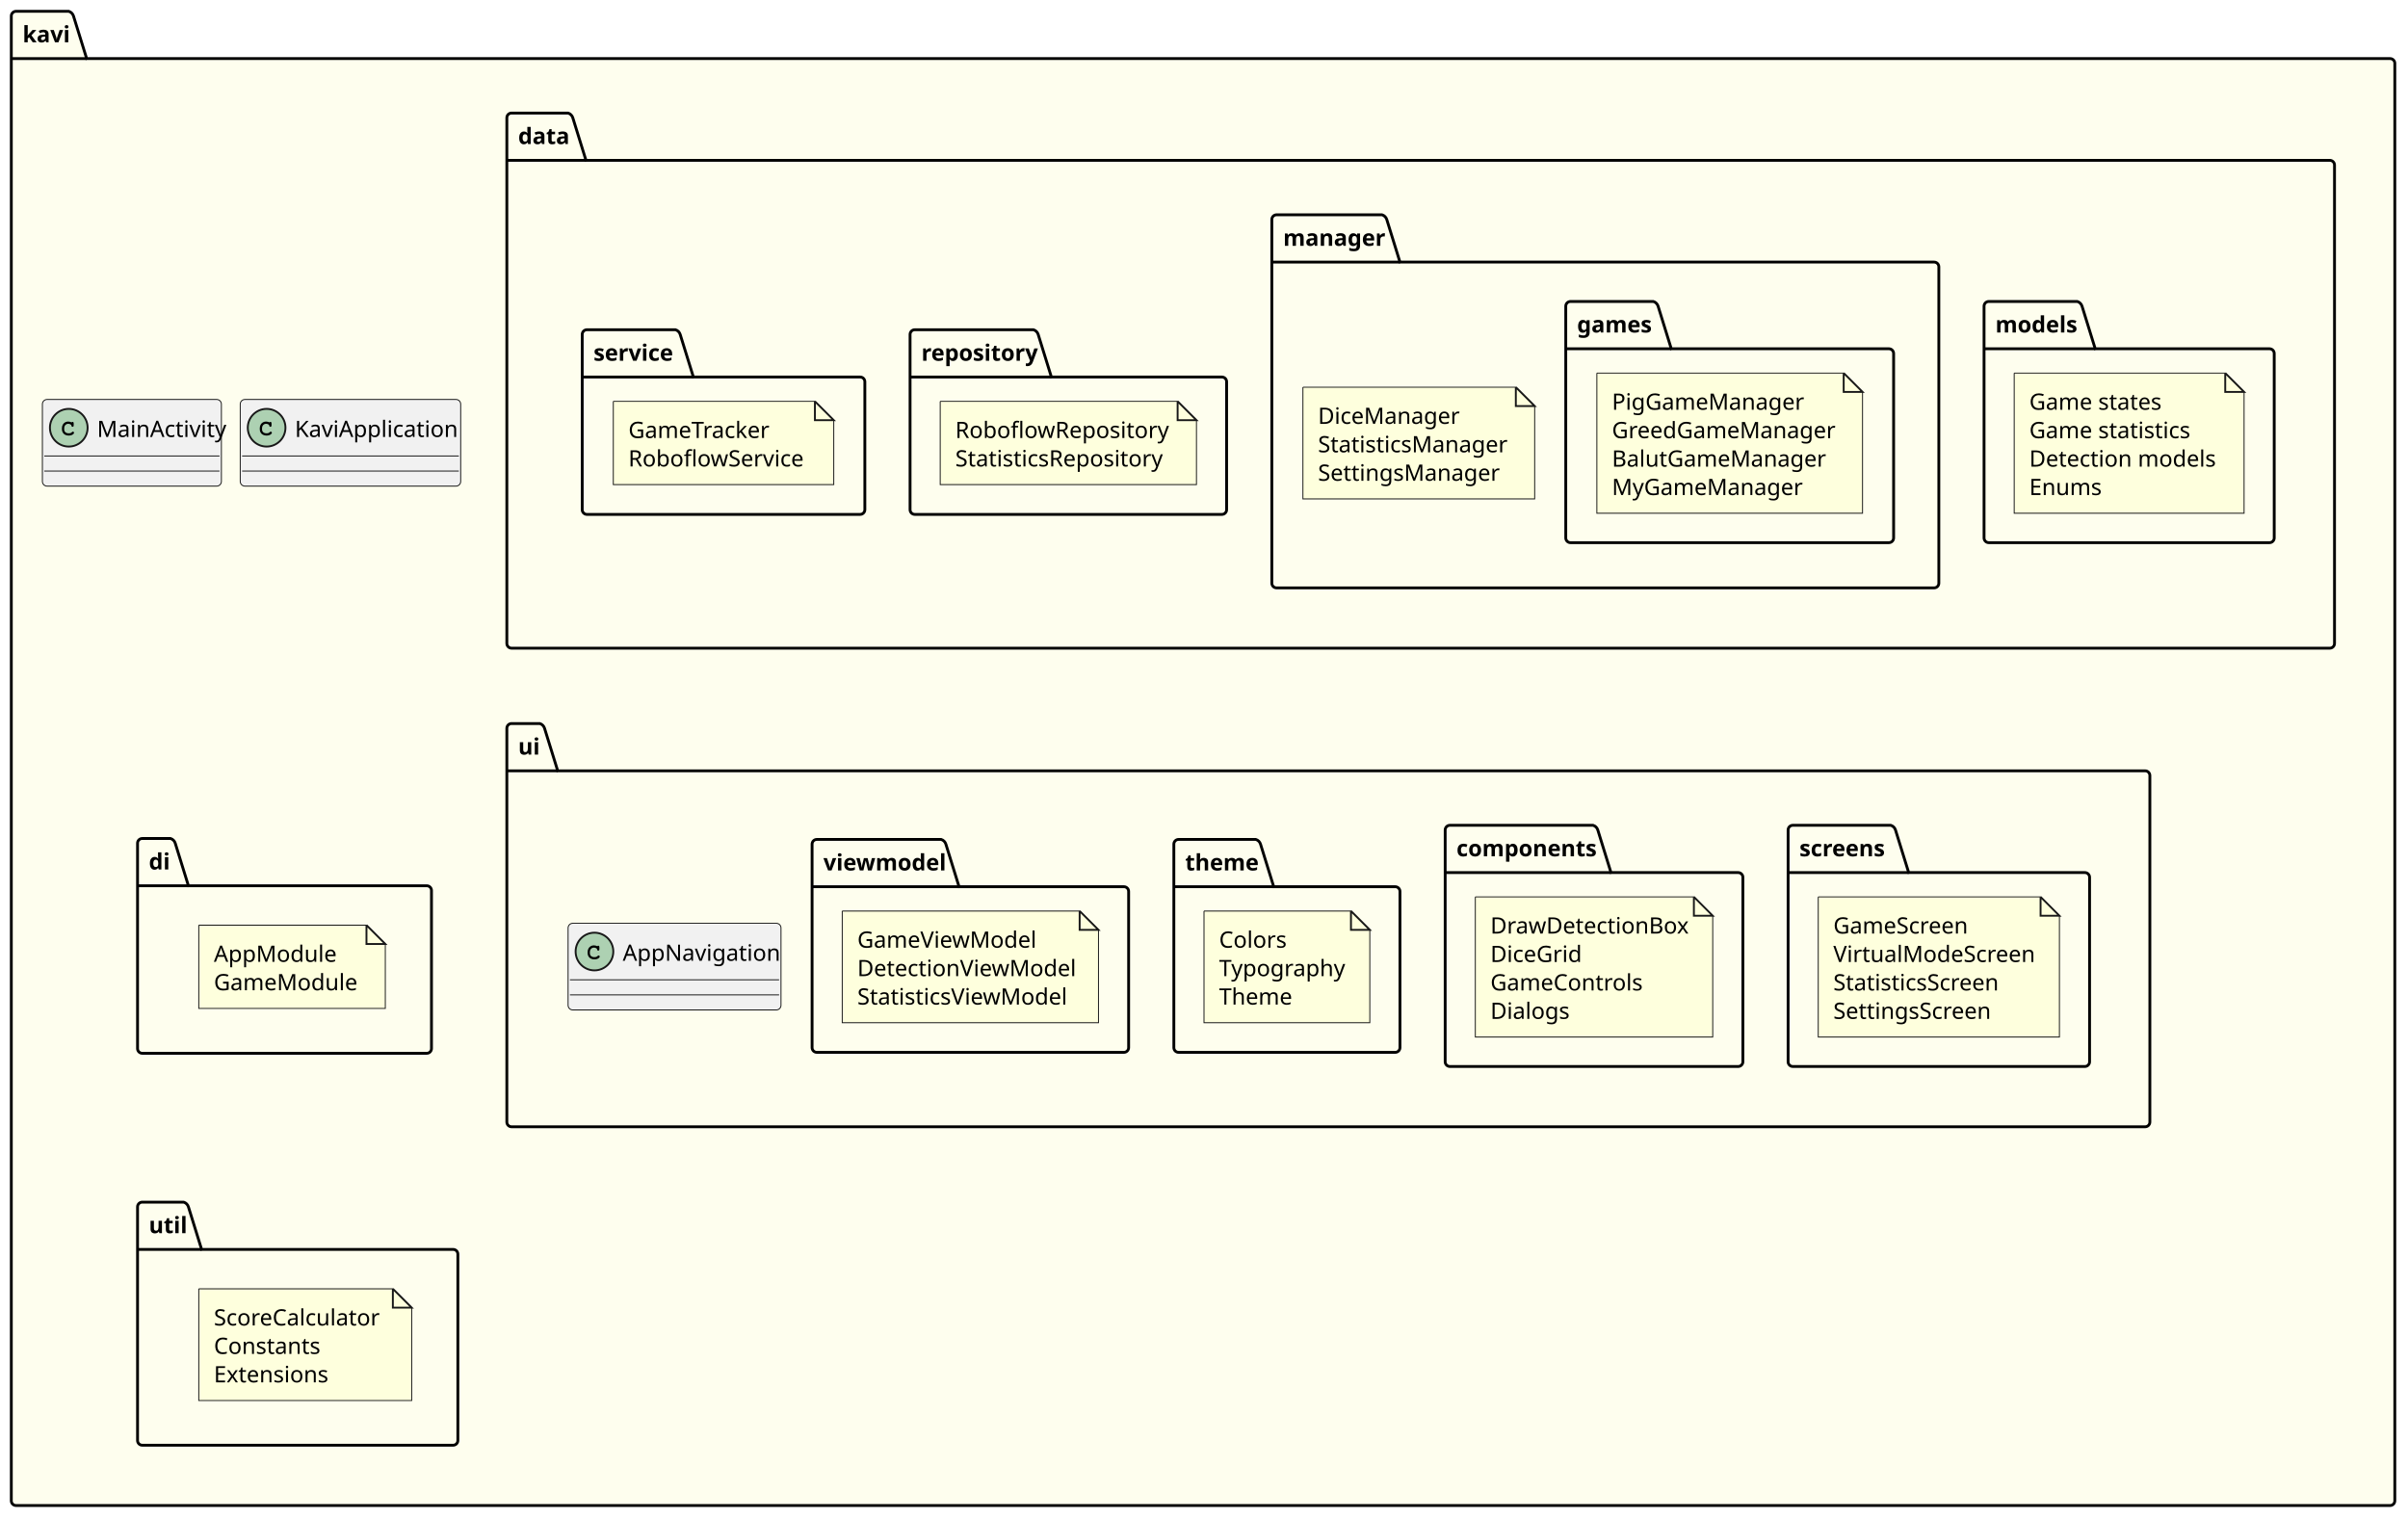
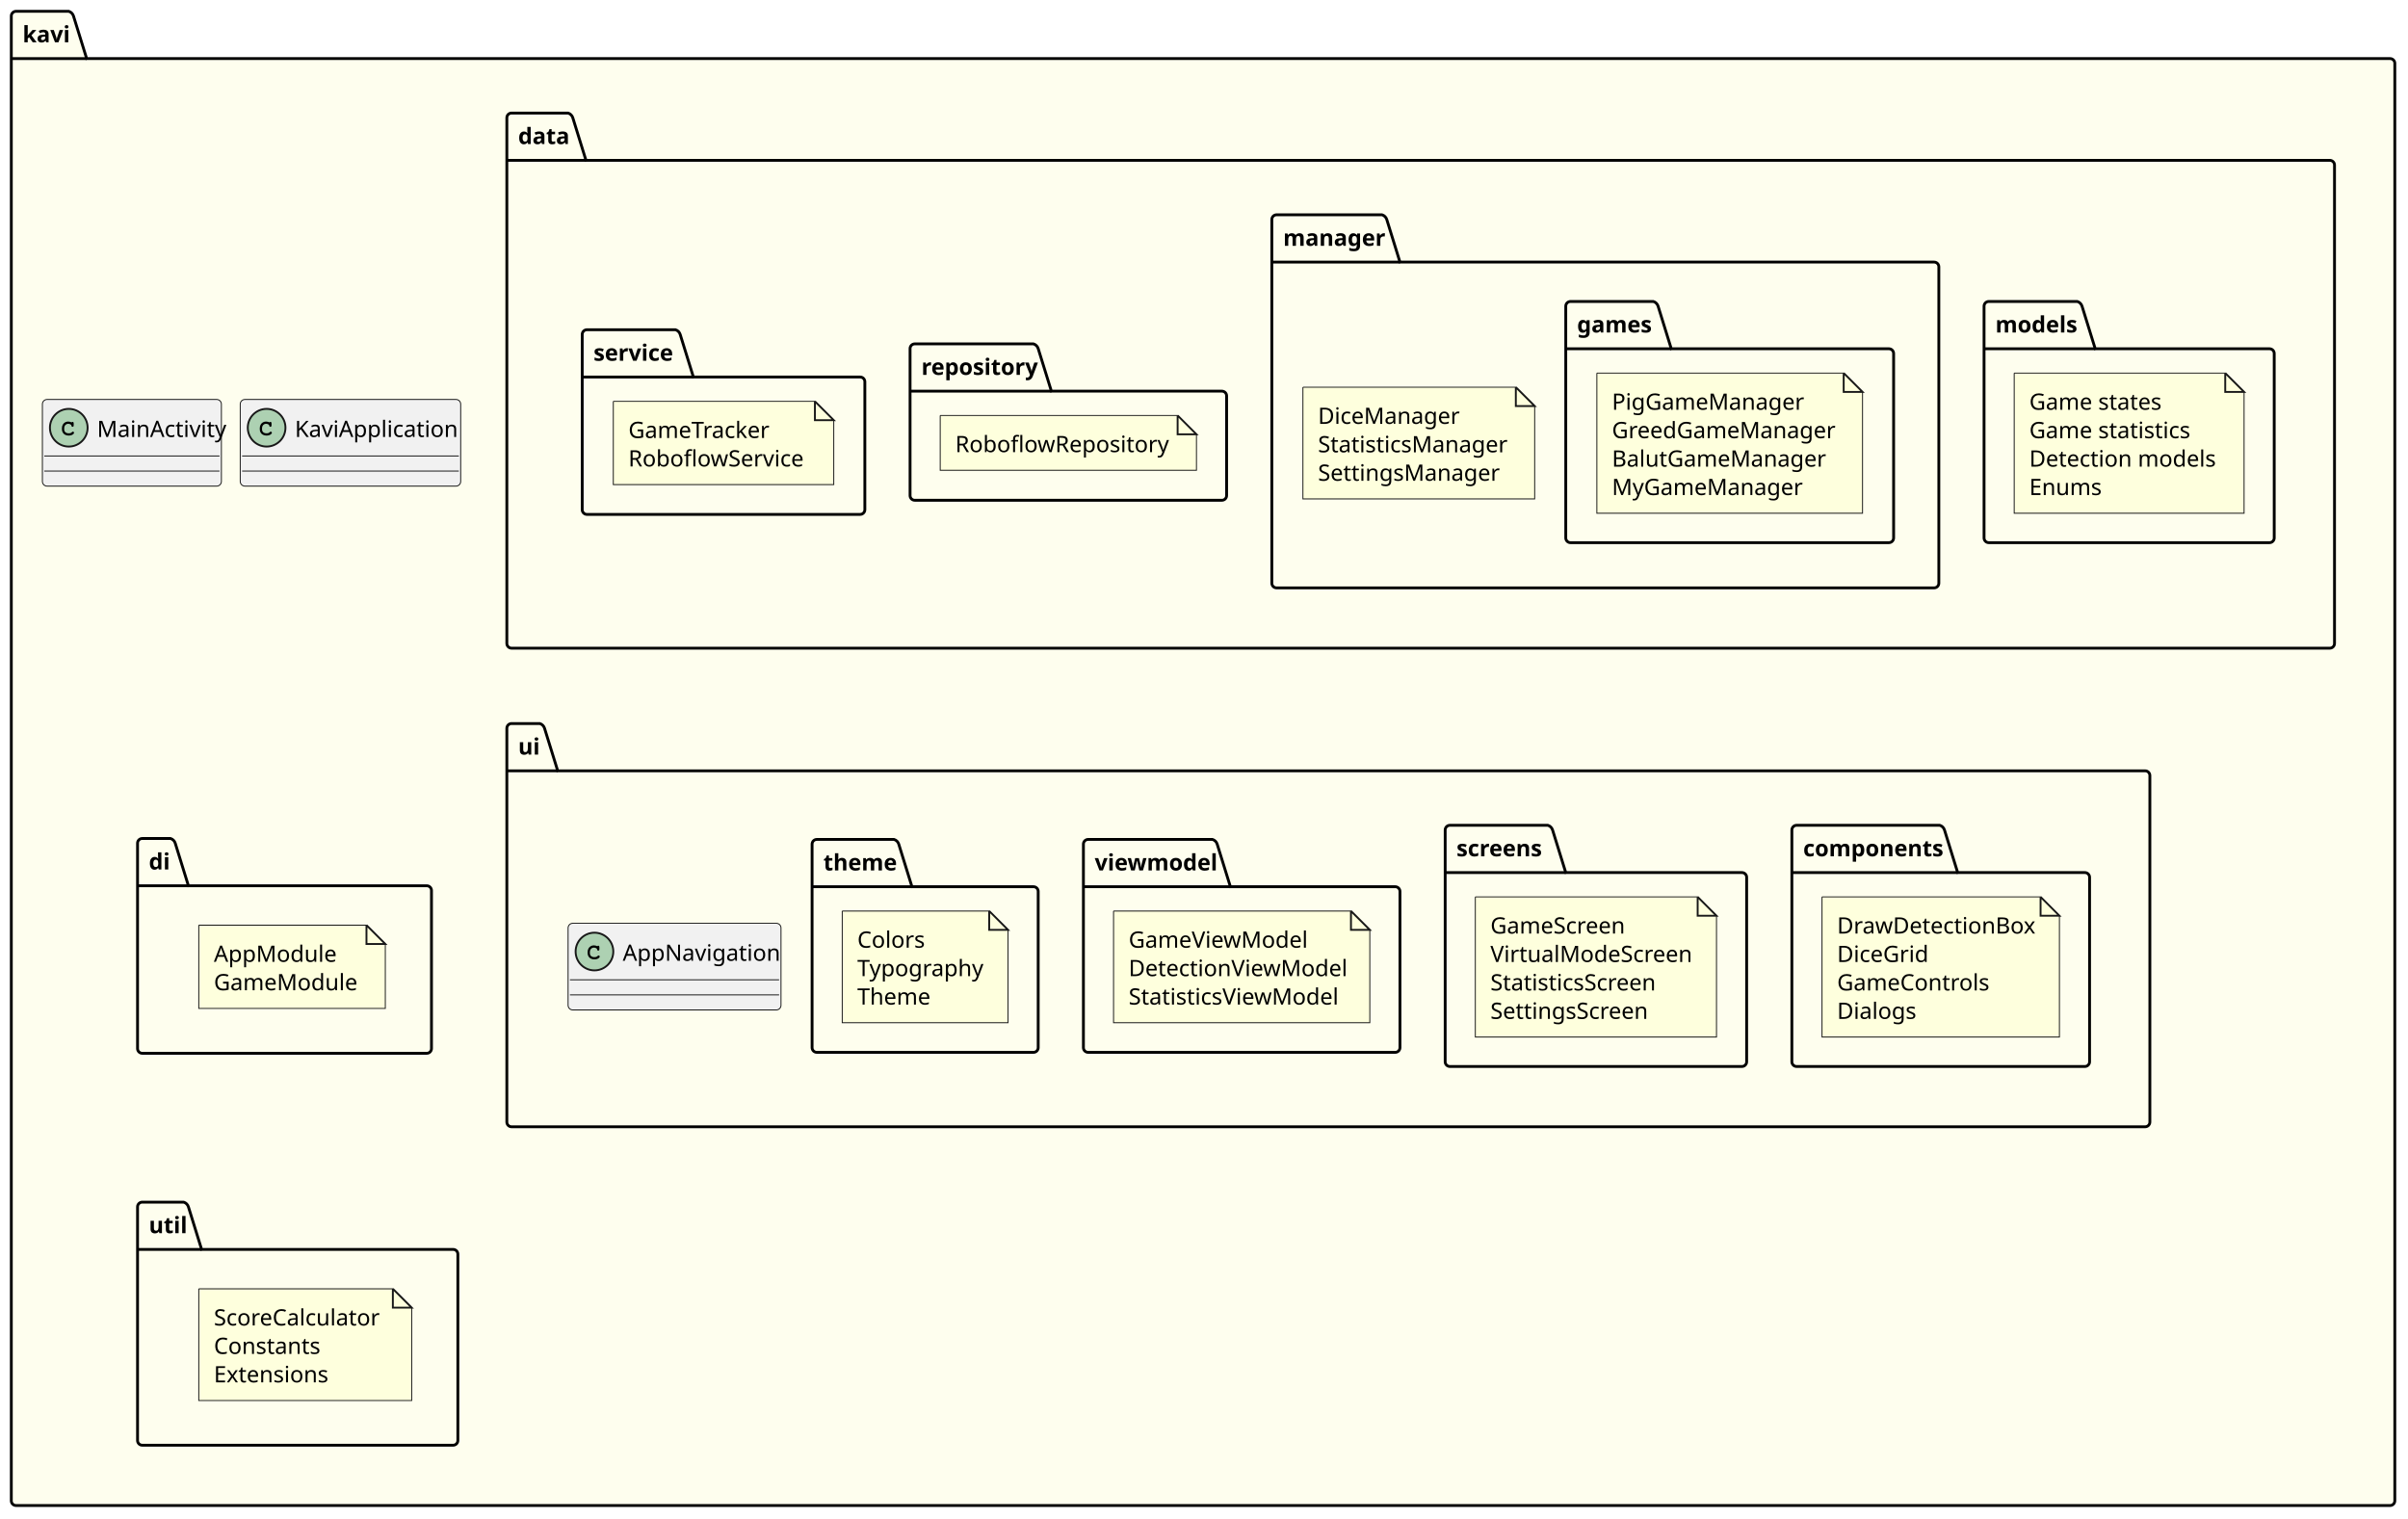
<svg xmlns="http://www.w3.org/2000/svg" contentStyleType="text/css" height="806px" preserveAspectRatio="none" style="width:1278px;height:806px;background:#FFFFFF;" version="1.1" viewBox="0 0 1278 806" width="1278px" zoomAndPan="magnify">
  <defs />
  <g>
    <g id="cluster_kavi">
      <path d="M8.5,6 L36.5,6 A3.75,3.75 0 0 1 39,8.5 L46,31.094 L1268.5,31.094 A2.5,2.5 0 0 1 1271,33.594 L1271,796.5 A2.5,2.5 0 0 1 1268.5,799 L8.5,799 A2.5,2.5 0 0 1 6,796.5 L6,8.5 A2.5,2.5 0 0 1 8.5,6 " fill="#FEFEEE" style="stroke:#000000;stroke-width:1.5;" />
      <line style="stroke:#000000;stroke-width:1.5;" x1="6" x2="46" y1="31.094" y2="31.094" />
      <text fill="#000000" font-family="sans-serif" font-size="12" font-weight="bold" lengthAdjust="spacing" textLength="23" x="12" y="22.457">kavi</text>
    </g>
    <g id="cluster_data">
      <path d="M271.5,60 L301.5,60 A3.75,3.75 0 0 1 304,62.5 L311,85.094 L1236.5,85.094 A2.5,2.5 0 0 1 1239,87.594 L1239,341.5 A2.5,2.5 0 0 1 1236.5,344 L271.5,344 A2.5,2.5 0 0 1 269,341.5 L269,62.5 A2.5,2.5 0 0 1 271.5,60 " fill="#FEFEEE" style="stroke:#000000;stroke-width:1.5;" />
      <line style="stroke:#000000;stroke-width:1.5;" x1="269" x2="311" y1="85.094" y2="85.094" />
      <text fill="#000000" font-family="sans-serif" font-size="12" font-weight="bold" lengthAdjust="spacing" textLength="25" x="275" y="76.457">data</text>
    </g>
    <g id="cluster_models">
      <path d="M1055.5,160 L1102.5,160 A3.75,3.75 0 0 1 1105,162.5 L1112,185.094 L1204.5,185.094 A2.5,2.5 0 0 1 1207,187.594 L1207,285.5 A2.5,2.5 0 0 1 1204.5,288 L1055.5,288 A2.5,2.5 0 0 1 1053,285.5 L1053,162.5 A2.5,2.5 0 0 1 1055.5,160 " fill="#FEFEEE" style="stroke:#000000;stroke-width:1.5;" />
      <line style="stroke:#000000;stroke-width:1.5;" x1="1053" x2="1112" y1="185.094" y2="185.094" />
      <text fill="#000000" font-family="sans-serif" font-size="12" font-weight="bold" lengthAdjust="spacing" textLength="42" x="1059" y="176.457">models</text>
    </g>
    <g id="cluster_manager">
      <path d="M677.5,114 L733.5,114 A3.75,3.75 0 0 1 736,116.5 L743,139.094 L1026.5,139.094 A2.5,2.5 0 0 1 1029,141.594 L1029,309.5 A2.5,2.5 0 0 1 1026.5,312 L677.5,312 A2.5,2.5 0 0 1 675,309.5 L675,116.5 A2.5,2.5 0 0 1 677.5,114 " fill="#FEFEEE" style="stroke:#000000;stroke-width:1.5;" />
      <line style="stroke:#000000;stroke-width:1.5;" x1="675" x2="743" y1="139.094" y2="139.094" />
      <text fill="#000000" font-family="sans-serif" font-size="12" font-weight="bold" lengthAdjust="spacing" textLength="51" x="681" y="130.457">manager</text>
    </g>
    <g id="cluster_games">
      <path d="M833.5,160 L877.5,160 A3.75,3.75 0 0 1 880,162.5 L887,185.094 L1002.5,185.094 A2.5,2.5 0 0 1 1005,187.594 L1005,285.5 A2.5,2.5 0 0 1 1002.5,288 L833.5,288 A2.5,2.5 0 0 1 831,285.5 L831,162.5 A2.5,2.5 0 0 1 833.5,160 " fill="#FEFEEE" style="stroke:#000000;stroke-width:1.5;" />
      <line style="stroke:#000000;stroke-width:1.5;" x1="831" x2="887" y1="185.094" y2="185.094" />
      <text fill="#000000" font-family="sans-serif" font-size="12" font-weight="bold" lengthAdjust="spacing" textLength="39" x="837" y="176.457">games</text>
    </g>
    <g id="cluster_repository">
-       <path d="M485.5,175 L548.5,175 A3.75,3.75 0 0 1 551,177.5 L558,200.094 L648.5,200.094 A2.5,2.5 0 0 1 651,202.594 L651,270.5 A2.5,2.5 0 0 1 648.5,273 L485.5,273 A2.5,2.5 0 0 1 483,270.5 L483,177.5 A2.5,2.5 0 0 1 485.5,175 " fill="#FEFEEE" style="stroke:#000000;stroke-width:1.5;" />
-       <line style="stroke:#000000;stroke-width:1.5;" x1="483" x2="558" y1="200.094" y2="200.094" />
-       <text fill="#000000" font-family="sans-serif" font-size="12" font-weight="bold" lengthAdjust="spacing" textLength="58" x="489" y="191.457">repository</text>
+       <path d="M485.5,182.5 L548.5,182.5 A3.75,3.75 0 0 1 551,185 L558,207.594 L648.5,207.594 A2.5,2.5 0 0 1 651,210.094 L651,263 A2.5,2.5 0 0 1 648.5,265.5 L485.5,265.5 A2.5,2.5 0 0 1 483,263 L483,185 A2.5,2.5 0 0 1 485.5,182.5 " fill="#FEFEEE" style="stroke:#000000;stroke-width:1.5;" />
+       <line style="stroke:#000000;stroke-width:1.5;" x1="483" x2="558" y1="207.594" y2="207.594" />
+       <text fill="#000000" font-family="sans-serif" font-size="12" font-weight="bold" lengthAdjust="spacing" textLength="58" x="489" y="198.957">repository</text>
    </g>
    <g id="cluster_service">
      <path d="M311.5,175 L358.5,175 A3.75,3.75 0 0 1 361,177.5 L368,200.094 L456.5,200.094 A2.5,2.5 0 0 1 459,202.594 L459,270.5 A2.5,2.5 0 0 1 456.5,273 L311.5,273 A2.5,2.5 0 0 1 309,270.5 L309,177.5 A2.5,2.5 0 0 1 311.5,175 " fill="#FEFEEE" style="stroke:#000000;stroke-width:1.5;" />
      <line style="stroke:#000000;stroke-width:1.5;" x1="309" x2="368" y1="200.094" y2="200.094" />
      <text fill="#000000" font-family="sans-serif" font-size="12" font-weight="bold" lengthAdjust="spacing" textLength="42" x="315" y="191.457">service</text>
    </g>
    <g id="cluster_ui">
      <path d="M271.5,384 L286.5,384 A3.75,3.75 0 0 1 289,386.5 L296,409.094 L1138.5,409.094 A2.5,2.5 0 0 1 1141,411.594 L1141,595.5 A2.5,2.5 0 0 1 1138.5,598 L271.5,598 A2.5,2.5 0 0 1 269,595.5 L269,386.5 A2.5,2.5 0 0 1 271.5,384 " fill="#FEFEEE" style="stroke:#000000;stroke-width:1.5;" />
      <line style="stroke:#000000;stroke-width:1.5;" x1="269" x2="296" y1="409.094" y2="409.094" />
      <text fill="#000000" font-family="sans-serif" font-size="12" font-weight="bold" lengthAdjust="spacing" textLength="10" x="275" y="400.457">ui</text>
    </g>
    <g id="cluster_screens">
-       <path d="M951.5,438 L1003.5,438 A3.75,3.75 0 0 1 1006,440.5 L1013,463.094 L1106.5,463.094 A2.5,2.5 0 0 1 1109,465.594 L1109,563.5 A2.5,2.5 0 0 1 1106.5,566 L951.5,566 A2.5,2.5 0 0 1 949,563.5 L949,440.5 A2.5,2.5 0 0 1 951.5,438 " fill="#FEFEEE" style="stroke:#000000;stroke-width:1.5;" />
-       <line style="stroke:#000000;stroke-width:1.5;" x1="949" x2="1013" y1="463.094" y2="463.094" />
-       <text fill="#000000" font-family="sans-serif" font-size="12" font-weight="bold" lengthAdjust="spacing" textLength="47" x="955" y="454.457">screens</text>
+       <path d="M769.5,438 L821.5,438 A3.75,3.75 0 0 1 824,440.5 L831,463.094 L924.5,463.094 A2.5,2.5 0 0 1 927,465.594 L927,563.5 A2.5,2.5 0 0 1 924.5,566 L769.5,566 A2.5,2.5 0 0 1 767,563.5 L767,440.5 A2.5,2.5 0 0 1 769.5,438 " fill="#FEFEEE" style="stroke:#000000;stroke-width:1.5;" />
+       <line style="stroke:#000000;stroke-width:1.5;" x1="767" x2="831" y1="463.094" y2="463.094" />
+       <text fill="#000000" font-family="sans-serif" font-size="12" font-weight="bold" lengthAdjust="spacing" textLength="47" x="773" y="454.457">screens</text>
    </g>
    <g id="cluster_components">
-       <path d="M769.5,438 L845.5,438 A3.75,3.75 0 0 1 848,440.5 L855,463.094 L922.5,463.094 A2.5,2.5 0 0 1 925,465.594 L925,563.5 A2.5,2.5 0 0 1 922.5,566 L769.5,566 A2.5,2.5 0 0 1 767,563.5 L767,440.5 A2.5,2.5 0 0 1 769.5,438 " fill="#FEFEEE" style="stroke:#000000;stroke-width:1.5;" />
-       <line style="stroke:#000000;stroke-width:1.5;" x1="767" x2="855" y1="463.094" y2="463.094" />
-       <text fill="#000000" font-family="sans-serif" font-size="12" font-weight="bold" lengthAdjust="spacing" textLength="71" x="773" y="454.457">components</text>
+       <path d="M953.5,438 L1029.5,438 A3.75,3.75 0 0 1 1032,440.5 L1039,463.094 L1106.5,463.094 A2.5,2.5 0 0 1 1109,465.594 L1109,563.5 A2.5,2.5 0 0 1 1106.5,566 L953.5,566 A2.5,2.5 0 0 1 951,563.5 L951,440.5 A2.5,2.5 0 0 1 953.5,438 " fill="#FEFEEE" style="stroke:#000000;stroke-width:1.5;" />
+       <line style="stroke:#000000;stroke-width:1.5;" x1="951" x2="1039" y1="463.094" y2="463.094" />
+       <text fill="#000000" font-family="sans-serif" font-size="12" font-weight="bold" lengthAdjust="spacing" textLength="71" x="957" y="454.457">components</text>
    </g>
    <g id="cluster_viewmodel">
-       <path d="M433.5,445.5 L499.5,445.5 A3.75,3.75 0 0 1 502,448 L509,470.594 L596.5,470.594 A2.5,2.5 0 0 1 599,473.094 L599,556 A2.5,2.5 0 0 1 596.5,558.5 L433.5,558.5 A2.5,2.5 0 0 1 431,556 L431,448 A2.5,2.5 0 0 1 433.5,445.5 " fill="#FEFEEE" style="stroke:#000000;stroke-width:1.5;" />
-       <line style="stroke:#000000;stroke-width:1.5;" x1="431" x2="509" y1="470.594" y2="470.594" />
-       <text fill="#000000" font-family="sans-serif" font-size="12" font-weight="bold" lengthAdjust="spacing" textLength="61" x="437" y="461.957">viewmodel</text>
+       <path d="M577.5,445.5 L643.5,445.5 A3.75,3.75 0 0 1 646,448 L653,470.594 L740.5,470.594 A2.5,2.5 0 0 1 743,473.094 L743,556 A2.5,2.5 0 0 1 740.5,558.5 L577.5,558.5 A2.5,2.5 0 0 1 575,556 L575,448 A2.5,2.5 0 0 1 577.5,445.5 " fill="#FEFEEE" style="stroke:#000000;stroke-width:1.5;" />
+       <line style="stroke:#000000;stroke-width:1.5;" x1="575" x2="653" y1="470.594" y2="470.594" />
+       <text fill="#000000" font-family="sans-serif" font-size="12" font-weight="bold" lengthAdjust="spacing" textLength="61" x="581" y="461.957">viewmodel</text>
    </g>
    <g id="cluster_theme">
-       <path d="M625.5,445.5 L666.5,445.5 A3.75,3.75 0 0 1 669,448 L676,470.594 L740.5,470.594 A2.5,2.5 0 0 1 743,473.094 L743,556 A2.5,2.5 0 0 1 740.5,558.5 L625.5,558.5 A2.5,2.5 0 0 1 623,556 L623,448 A2.5,2.5 0 0 1 625.5,445.5 " fill="#FEFEEE" style="stroke:#000000;stroke-width:1.5;" />
-       <line style="stroke:#000000;stroke-width:1.5;" x1="623" x2="676" y1="470.594" y2="470.594" />
-       <text fill="#000000" font-family="sans-serif" font-size="12" font-weight="bold" lengthAdjust="spacing" textLength="36" x="629" y="461.957">theme</text>
+       <path d="M433.5,445.5 L474.5,445.5 A3.75,3.75 0 0 1 477,448 L484,470.594 L548.5,470.594 A2.5,2.5 0 0 1 551,473.094 L551,556 A2.5,2.5 0 0 1 548.5,558.5 L433.5,558.5 A2.5,2.5 0 0 1 431,556 L431,448 A2.5,2.5 0 0 1 433.5,445.5 " fill="#FEFEEE" style="stroke:#000000;stroke-width:1.5;" />
+       <line style="stroke:#000000;stroke-width:1.5;" x1="431" x2="484" y1="470.594" y2="470.594" />
+       <text fill="#000000" font-family="sans-serif" font-size="12" font-weight="bold" lengthAdjust="spacing" textLength="36" x="437" y="461.957">theme</text>
    </g>
    <g id="cluster_di">
      <path d="M75.5,445 L90.5,445 A3.75,3.75 0 0 1 93,447.5 L100,470.094 L226.5,470.094 A2.5,2.5 0 0 1 229,472.594 L229,556.5 A2.5,2.5 0 0 1 226.5,559 L75.5,559 A2.5,2.5 0 0 1 73,556.5 L73,447.5 A2.5,2.5 0 0 1 75.5,445 " fill="#FEFEEE" style="stroke:#000000;stroke-width:1.5;" />
      <line style="stroke:#000000;stroke-width:1.5;" x1="73" x2="100" y1="470.094" y2="470.094" />
      <text fill="#000000" font-family="sans-serif" font-size="12" font-weight="bold" lengthAdjust="spacing" textLength="10" x="79" y="461.457">di</text>
    </g>
    <g id="cluster_util">
      <path d="M75.5,638 L97.5,638 A3.75,3.75 0 0 1 100,640.5 L107,663.094 L240.5,663.094 A2.5,2.5 0 0 1 243,665.594 L243,764.5 A2.5,2.5 0 0 1 240.5,767 L75.5,767 A2.5,2.5 0 0 1 73,764.5 L73,640.5 A2.5,2.5 0 0 1 75.5,638 " fill="#FEFEEE" style="stroke:#000000;stroke-width:1.5;" />
      <line style="stroke:#000000;stroke-width:1.5;" x1="73" x2="107" y1="663.094" y2="663.094" />
      <text fill="#000000" font-family="sans-serif" font-size="12" font-weight="bold" lengthAdjust="spacing" textLength="17" x="79" y="654.457">util</text>
    </g>
    <g id="elem_KaviApplication">
      <rect codeLine="16" fill="#F1F1F1" height="46" id="KaviApplication" rx="2.5" ry="2.5" style="stroke:#181818;stroke-width:0.5;" width="117" x="127.5" y="212" />
      <ellipse cx="141.5" cy="227" fill="#ADD1B2" rx="10" ry="10" style="stroke:#181818;stroke-width:1.0;" />
      <path d="M142.984,224.203 Q143.094,224.047 143.219,223.969 Q143.359,223.891 143.516,223.891 Q143.781,223.891 143.938,224.078 Q144.109,224.266 144.109,224.688 L144.109,225.719 Q144.109,226.141 143.938,226.328 Q143.781,226.516 143.516,226.516 Q143.266,226.516 143.125,226.375 Q142.984,226.25 142.906,225.875 Q142.875,225.625 142.75,225.5 Q142.5,225.234 142.062,225.078 Q141.641,224.922 141.203,224.922 Q140.672,224.922 140.219,225.156 Q139.766,225.391 139.422,225.922 Q139.078,226.438 139.078,227.172 L139.078,227.953 Q139.078,228.812 139.703,229.391 Q140.344,229.969 141.453,229.969 Q142.125,229.969 142.594,229.797 Q142.859,229.688 143.156,229.375 Q143.344,229.188 143.453,229.141 Q143.562,229.078 143.688,229.078 Q143.938,229.078 144.109,229.266 Q144.297,229.438 144.297,229.688 Q144.297,229.938 144.047,230.219 Q143.688,230.625 143.125,230.859 Q142.375,231.172 141.469,231.172 Q140.391,231.172 139.547,230.734 Q138.844,230.391 138.359,229.625 Q137.875,228.859 137.875,227.969 L137.875,227.156 Q137.875,226.219 138.312,225.406 Q138.75,224.594 139.516,224.156 Q140.297,223.719 141.156,223.719 Q141.688,223.719 142.141,223.844 Q142.594,223.953 142.984,224.203 Z " fill="#000000" />
      <text fill="#000000" font-family="sans-serif" font-size="12" lengthAdjust="spacing" textLength="83" x="156.5" y="231.91">KaviApplication</text>
      <line style="stroke:#181818;stroke-width:0.5;" x1="128.5" x2="243.5" y1="242" y2="242" />
      <line style="stroke:#181818;stroke-width:0.5;" x1="128.5" x2="243.5" y1="250" y2="250" />
    </g>
    <g id="elem_MainActivity">
      <rect codeLine="17" fill="#F1F1F1" height="46" id="MainActivity" rx="2.5" ry="2.5" style="stroke:#181818;stroke-width:0.5;" width="95" x="22.5" y="212" />
      <ellipse cx="36.5" cy="227" fill="#ADD1B2" rx="10" ry="10" style="stroke:#181818;stroke-width:1.0;" />
      <path d="M37.984,224.203 Q38.094,224.047 38.219,223.969 Q38.359,223.891 38.516,223.891 Q38.781,223.891 38.938,224.078 Q39.109,224.266 39.109,224.688 L39.109,225.719 Q39.109,226.141 38.938,226.328 Q38.781,226.516 38.516,226.516 Q38.266,226.516 38.125,226.375 Q37.984,226.25 37.906,225.875 Q37.875,225.625 37.75,225.5 Q37.5,225.234 37.062,225.078 Q36.641,224.922 36.203,224.922 Q35.672,224.922 35.219,225.156 Q34.766,225.391 34.422,225.922 Q34.078,226.438 34.078,227.172 L34.078,227.953 Q34.078,228.812 34.703,229.391 Q35.344,229.969 36.453,229.969 Q37.125,229.969 37.594,229.797 Q37.859,229.688 38.156,229.375 Q38.344,229.188 38.453,229.141 Q38.562,229.078 38.688,229.078 Q38.938,229.078 39.109,229.266 Q39.297,229.438 39.297,229.688 Q39.297,229.938 39.047,230.219 Q38.688,230.625 38.125,230.859 Q37.375,231.172 36.469,231.172 Q35.391,231.172 34.547,230.734 Q33.844,230.391 33.359,229.625 Q32.875,228.859 32.875,227.969 L32.875,227.156 Q32.875,226.219 33.312,225.406 Q33.75,224.594 34.516,224.156 Q35.297,223.719 36.156,223.719 Q36.688,223.719 37.141,223.844 Q37.594,223.953 37.984,224.203 Z " fill="#000000" />
      <text fill="#000000" font-family="sans-serif" font-size="12" lengthAdjust="spacing" textLength="61" x="51.5" y="231.91">MainActivity</text>
      <line style="stroke:#181818;stroke-width:0.5;" x1="23.5" x2="116.5" y1="242" y2="242" />
      <line style="stroke:#181818;stroke-width:0.5;" x1="23.5" x2="116.5" y1="250" y2="250" />
    </g>
    <g id="elem_N1">
      <path d="M1069,198 L1069,272.375 L1191,272.375 L1191,208 L1181,198 L1069,198 " fill="#FEFFDD" style="stroke:#181818;stroke-width:0.5;" />
      <path d="M1181,198 L1181,208 L1191,208 L1181,198 " fill="#FEFFDD" style="stroke:#181818;stroke-width:1.0;" />
      <text fill="#000000" font-family="sans-serif" font-size="12" lengthAdjust="spacing" textLength="71" x="1077" y="217.457">Game states</text>
      <text fill="#000000" font-family="sans-serif" font-size="12" lengthAdjust="spacing" textLength="86" x="1077" y="232.551">Game statistics</text>
      <text fill="#000000" font-family="sans-serif" font-size="12" lengthAdjust="spacing" textLength="97" x="1077" y="247.644">Detection models</text>
      <text fill="#000000" font-family="sans-serif" font-size="12" lengthAdjust="spacing" textLength="40" x="1077" y="262.738">Enums</text>
    </g>
    <g id="elem_N3">
      <path d="M691.5,205.5 L691.5,264.781 L814.5,264.781 L814.5,215.5 L804.5,205.5 L691.5,205.5 " fill="#FEFFDD" style="stroke:#181818;stroke-width:0.5;" />
      <path d="M804.5,205.5 L804.5,215.5 L814.5,215.5 L804.5,205.5 " fill="#FEFFDD" style="stroke:#181818;stroke-width:1.0;" />
      <text fill="#000000" font-family="sans-serif" font-size="12" lengthAdjust="spacing" textLength="73" x="699.5" y="224.957">DiceManager</text>
      <text fill="#000000" font-family="sans-serif" font-size="12" lengthAdjust="spacing" textLength="98" x="699.5" y="240.051">StatisticsManager</text>
      <text fill="#000000" font-family="sans-serif" font-size="12" lengthAdjust="spacing" textLength="93" x="699.5" y="255.144">SettingsManager</text>
    </g>
    <g id="elem_N2">
      <path d="M847.5,198 L847.5,272.375 L988.5,272.375 L988.5,208 L978.5,198 L847.5,198 " fill="#FEFFDD" style="stroke:#181818;stroke-width:0.5;" />
      <path d="M978.5,198 L978.5,208 L988.5,208 L978.5,198 " fill="#FEFFDD" style="stroke:#181818;stroke-width:1.0;" />
      <text fill="#000000" font-family="sans-serif" font-size="12" lengthAdjust="spacing" textLength="100" x="855.5" y="217.457">PigGameManager</text>
      <text fill="#000000" font-family="sans-serif" font-size="12" lengthAdjust="spacing" textLength="116" x="855.5" y="232.551">GreedGameManager</text>
      <text fill="#000000" font-family="sans-serif" font-size="12" lengthAdjust="spacing" textLength="110" x="855.5" y="247.644">BalutGameManager</text>
      <text fill="#000000" font-family="sans-serif" font-size="12" lengthAdjust="spacing" textLength="96" x="855.5" y="262.738">MyGameManager</text>
    </g>
    <g id="elem_N4">
-       <path d="M499,213 L499,257.188 L635,257.188 L635,223 L625,213 L499,213 " fill="#FEFFDD" style="stroke:#181818;stroke-width:0.5;" />
-       <path d="M625,213 L625,223 L635,223 L625,213 " fill="#FEFFDD" style="stroke:#181818;stroke-width:1.0;" />
-       <text fill="#000000" font-family="sans-serif" font-size="12" lengthAdjust="spacing" textLength="111" x="507" y="232.457">RoboflowRepository</text>
-       <text fill="#000000" font-family="sans-serif" font-size="12" lengthAdjust="spacing" textLength="109" x="507" y="247.551">StatisticsRepository</text>
+       <path d="M499,220.5 L499,249.594 L635,249.594 L635,230.5 L625,220.5 L499,220.5 " fill="#FEFFDD" style="stroke:#181818;stroke-width:0.5;" />
+       <path d="M625,220.5 L625,230.5 L635,230.5 L625,220.5 " fill="#FEFFDD" style="stroke:#181818;stroke-width:1.0;" />
+       <text fill="#000000" font-family="sans-serif" font-size="12" lengthAdjust="spacing" textLength="111" x="507" y="239.957">RoboflowRepository</text>
    </g>
    <g id="elem_N5">
      <path d="M325.5,213 L325.5,257.188 L442.5,257.188 L442.5,223 L432.5,213 L325.5,213 " fill="#FEFFDD" style="stroke:#181818;stroke-width:0.5;" />
      <path d="M432.5,213 L432.5,223 L442.5,223 L432.5,213 " fill="#FEFFDD" style="stroke:#181818;stroke-width:1.0;" />
      <text fill="#000000" font-family="sans-serif" font-size="12" lengthAdjust="spacing" textLength="75" x="333.5" y="232.457">GameTracker</text>
      <text fill="#000000" font-family="sans-serif" font-size="12" lengthAdjust="spacing" textLength="92" x="333.5" y="247.551">RoboflowService</text>
    </g>
    <g id="elem_AppNavigation">
      <rect codeLine="59" fill="#F1F1F1" height="46" id="AppNavigation" rx="2.5" ry="2.5" style="stroke:#181818;stroke-width:0.5;" width="113" x="301.5" y="490" />
      <ellipse cx="315.5" cy="505" fill="#ADD1B2" rx="10" ry="10" style="stroke:#181818;stroke-width:1.0;" />
      <path d="M316.984,502.203 Q317.094,502.047 317.219,501.969 Q317.359,501.891 317.516,501.891 Q317.781,501.891 317.938,502.078 Q318.109,502.266 318.109,502.688 L318.109,503.719 Q318.109,504.141 317.938,504.328 Q317.781,504.516 317.516,504.516 Q317.266,504.516 317.125,504.375 Q316.984,504.25 316.906,503.875 Q316.875,503.625 316.75,503.5 Q316.5,503.234 316.062,503.078 Q315.641,502.922 315.203,502.922 Q314.672,502.922 314.219,503.156 Q313.766,503.391 313.422,503.922 Q313.078,504.438 313.078,505.172 L313.078,505.953 Q313.078,506.812 313.703,507.391 Q314.344,507.969 315.453,507.969 Q316.125,507.969 316.594,507.797 Q316.859,507.688 317.156,507.375 Q317.344,507.188 317.453,507.141 Q317.562,507.078 317.688,507.078 Q317.938,507.078 318.109,507.266 Q318.297,507.438 318.297,507.688 Q318.297,507.938 318.047,508.219 Q317.688,508.625 317.125,508.859 Q316.375,509.172 315.469,509.172 Q314.391,509.172 313.547,508.734 Q312.844,508.391 312.359,507.625 Q311.875,506.859 311.875,505.969 L311.875,505.156 Q311.875,504.219 312.312,503.406 Q312.75,502.594 313.516,502.156 Q314.297,501.719 315.156,501.719 Q315.688,501.719 316.141,501.844 Q316.594,501.953 316.984,502.203 Z " fill="#000000" />
      <text fill="#000000" font-family="sans-serif" font-size="12" lengthAdjust="spacing" textLength="79" x="330.5" y="509.91">AppNavigation</text>
      <line style="stroke:#181818;stroke-width:0.5;" x1="302.5" x2="413.5" y1="520" y2="520" />
      <line style="stroke:#181818;stroke-width:0.5;" x1="302.5" x2="413.5" y1="528" y2="528" />
    </g>
    <g id="elem_N6">
-       <path d="M965,476 L965,550.375 L1093,550.375 L1093,486 L1083,476 L965,476 " fill="#FEFFDD" style="stroke:#181818;stroke-width:0.5;" />
-       <path d="M1083,476 L1083,486 L1093,486 L1083,476 " fill="#FEFFDD" style="stroke:#181818;stroke-width:1.0;" />
-       <text fill="#000000" font-family="sans-serif" font-size="12" lengthAdjust="spacing" textLength="73" x="973" y="495.457">GameScreen</text>
-       <text fill="#000000" font-family="sans-serif" font-size="12" lengthAdjust="spacing" textLength="103" x="973" y="510.551">VirtualModeScreen</text>
-       <text fill="#000000" font-family="sans-serif" font-size="12" lengthAdjust="spacing" textLength="89" x="973" y="525.644">StatisticsScreen</text>
-       <text fill="#000000" font-family="sans-serif" font-size="12" lengthAdjust="spacing" textLength="84" x="973" y="540.738">SettingsScreen</text>
+       <path d="M783,476 L783,550.375 L911,550.375 L911,486 L901,476 L783,476 " fill="#FEFFDD" style="stroke:#181818;stroke-width:0.5;" />
+       <path d="M901,476 L901,486 L911,486 L901,476 " fill="#FEFFDD" style="stroke:#181818;stroke-width:1.0;" />
+       <text fill="#000000" font-family="sans-serif" font-size="12" lengthAdjust="spacing" textLength="73" x="791" y="495.457">GameScreen</text>
+       <text fill="#000000" font-family="sans-serif" font-size="12" lengthAdjust="spacing" textLength="103" x="791" y="510.551">VirtualModeScreen</text>
+       <text fill="#000000" font-family="sans-serif" font-size="12" lengthAdjust="spacing" textLength="89" x="791" y="525.644">StatisticsScreen</text>
+       <text fill="#000000" font-family="sans-serif" font-size="12" lengthAdjust="spacing" textLength="84" x="791" y="540.738">SettingsScreen</text>
    </g>
    <g id="elem_N7">
-       <path d="M783,476 L783,550.375 L909,550.375 L909,486 L899,476 L783,476 " fill="#FEFFDD" style="stroke:#181818;stroke-width:0.5;" />
-       <path d="M899,476 L899,486 L909,486 L899,476 " fill="#FEFFDD" style="stroke:#181818;stroke-width:1.0;" />
-       <text fill="#000000" font-family="sans-serif" font-size="12" lengthAdjust="spacing" textLength="101" x="791" y="495.457">DrawDetectionBox</text>
-       <text fill="#000000" font-family="sans-serif" font-size="12" lengthAdjust="spacing" textLength="48" x="791" y="510.551">DiceGrid</text>
-       <text fill="#000000" font-family="sans-serif" font-size="12" lengthAdjust="spacing" textLength="81" x="791" y="525.644">GameControls</text>
-       <text fill="#000000" font-family="sans-serif" font-size="12" lengthAdjust="spacing" textLength="43" x="791" y="540.738">Dialogs</text>
+       <path d="M967,476 L967,550.375 L1093,550.375 L1093,486 L1083,476 L967,476 " fill="#FEFFDD" style="stroke:#181818;stroke-width:0.5;" />
+       <path d="M1083,476 L1083,486 L1093,486 L1083,476 " fill="#FEFFDD" style="stroke:#181818;stroke-width:1.0;" />
+       <text fill="#000000" font-family="sans-serif" font-size="12" lengthAdjust="spacing" textLength="101" x="975" y="495.457">DrawDetectionBox</text>
+       <text fill="#000000" font-family="sans-serif" font-size="12" lengthAdjust="spacing" textLength="48" x="975" y="510.551">DiceGrid</text>
+       <text fill="#000000" font-family="sans-serif" font-size="12" lengthAdjust="spacing" textLength="81" x="975" y="525.644">GameControls</text>
+       <text fill="#000000" font-family="sans-serif" font-size="12" lengthAdjust="spacing" textLength="43" x="975" y="540.738">Dialogs</text>
    </g>
    <g id="elem_N8">
-       <path d="M447,483.5 L447,542.781 L583,542.781 L583,493.5 L573,483.5 L447,483.5 " fill="#FEFFDD" style="stroke:#181818;stroke-width:0.5;" />
-       <path d="M573,483.5 L573,493.5 L583,493.5 L573,483.5 " fill="#FEFFDD" style="stroke:#181818;stroke-width:1.0;" />
-       <text fill="#000000" font-family="sans-serif" font-size="12" lengthAdjust="spacing" textLength="93" x="455" y="502.957">GameViewModel</text>
-       <text fill="#000000" font-family="sans-serif" font-size="12" lengthAdjust="spacing" textLength="111" x="455" y="518.051">DetectionViewModel</text>
-       <text fill="#000000" font-family="sans-serif" font-size="12" lengthAdjust="spacing" textLength="109" x="455" y="533.144">StatisticsViewModel</text>
+       <path d="M591,483.5 L591,542.781 L727,542.781 L727,493.5 L717,483.5 L591,483.5 " fill="#FEFFDD" style="stroke:#181818;stroke-width:0.5;" />
+       <path d="M717,483.5 L717,493.5 L727,493.5 L717,483.5 " fill="#FEFFDD" style="stroke:#181818;stroke-width:1.0;" />
+       <text fill="#000000" font-family="sans-serif" font-size="12" lengthAdjust="spacing" textLength="93" x="599" y="502.957">GameViewModel</text>
+       <text fill="#000000" font-family="sans-serif" font-size="12" lengthAdjust="spacing" textLength="111" x="599" y="518.051">DetectionViewModel</text>
+       <text fill="#000000" font-family="sans-serif" font-size="12" lengthAdjust="spacing" textLength="109" x="599" y="533.144">StatisticsViewModel</text>
    </g>
    <g id="elem_N9">
-       <path d="M639,483.5 L639,542.781 L727,542.781 L727,493.5 L717,483.5 L639,483.5 " fill="#FEFFDD" style="stroke:#181818;stroke-width:0.5;" />
-       <path d="M717,483.5 L717,493.5 L727,493.5 L717,483.5 " fill="#FEFFDD" style="stroke:#181818;stroke-width:1.0;" />
-       <text fill="#000000" font-family="sans-serif" font-size="12" lengthAdjust="spacing" textLength="37" x="647" y="502.957">Colors</text>
-       <text fill="#000000" font-family="sans-serif" font-size="12" lengthAdjust="spacing" textLength="63" x="647" y="518.051">Typography</text>
-       <text fill="#000000" font-family="sans-serif" font-size="12" lengthAdjust="spacing" textLength="39" x="647" y="533.144">Theme</text>
+       <path d="M447,483.5 L447,542.781 L535,542.781 L535,493.5 L525,483.5 L447,483.5 " fill="#FEFFDD" style="stroke:#181818;stroke-width:0.5;" />
+       <path d="M525,483.5 L525,493.5 L535,493.5 L525,483.5 " fill="#FEFFDD" style="stroke:#181818;stroke-width:1.0;" />
+       <text fill="#000000" font-family="sans-serif" font-size="12" lengthAdjust="spacing" textLength="37" x="455" y="502.957">Colors</text>
+       <text fill="#000000" font-family="sans-serif" font-size="12" lengthAdjust="spacing" textLength="63" x="455" y="518.051">Typography</text>
+       <text fill="#000000" font-family="sans-serif" font-size="12" lengthAdjust="spacing" textLength="39" x="455" y="533.144">Theme</text>
    </g>
    <g id="elem_N10">
      <path d="M105.5,491 L105.5,535.188 L204.5,535.188 L204.5,501 L194.5,491 L105.5,491 " fill="#FEFFDD" style="stroke:#181818;stroke-width:0.5;" />
      <path d="M194.5,491 L194.5,501 L204.5,501 L194.5,491 " fill="#FEFFDD" style="stroke:#181818;stroke-width:1.0;" />
      <text fill="#000000" font-family="sans-serif" font-size="12" lengthAdjust="spacing" textLength="61" x="113.5" y="510.457">AppModule</text>
      <text fill="#000000" font-family="sans-serif" font-size="12" lengthAdjust="spacing" textLength="74" x="113.5" y="525.551">GameModule</text>
    </g>
    <g id="elem_N11">
      <path d="M105.5,684 L105.5,743.281 L218.5,743.281 L218.5,694 L208.5,684 L105.5,684 " fill="#FEFFDD" style="stroke:#181818;stroke-width:0.5;" />
      <path d="M208.5,684 L208.5,694 L218.5,694 L208.5,684 " fill="#FEFFDD" style="stroke:#181818;stroke-width:1.0;" />
      <text fill="#000000" font-family="sans-serif" font-size="12" lengthAdjust="spacing" textLength="88" x="113.5" y="703.457">ScoreCalculator</text>
      <text fill="#000000" font-family="sans-serif" font-size="12" lengthAdjust="spacing" textLength="57" x="113.5" y="718.551">Constants</text>
      <text fill="#000000" font-family="sans-serif" font-size="12" lengthAdjust="spacing" textLength="61" x="113.5" y="733.644">Extensions</text>
    </g>
  </g>
</svg>
